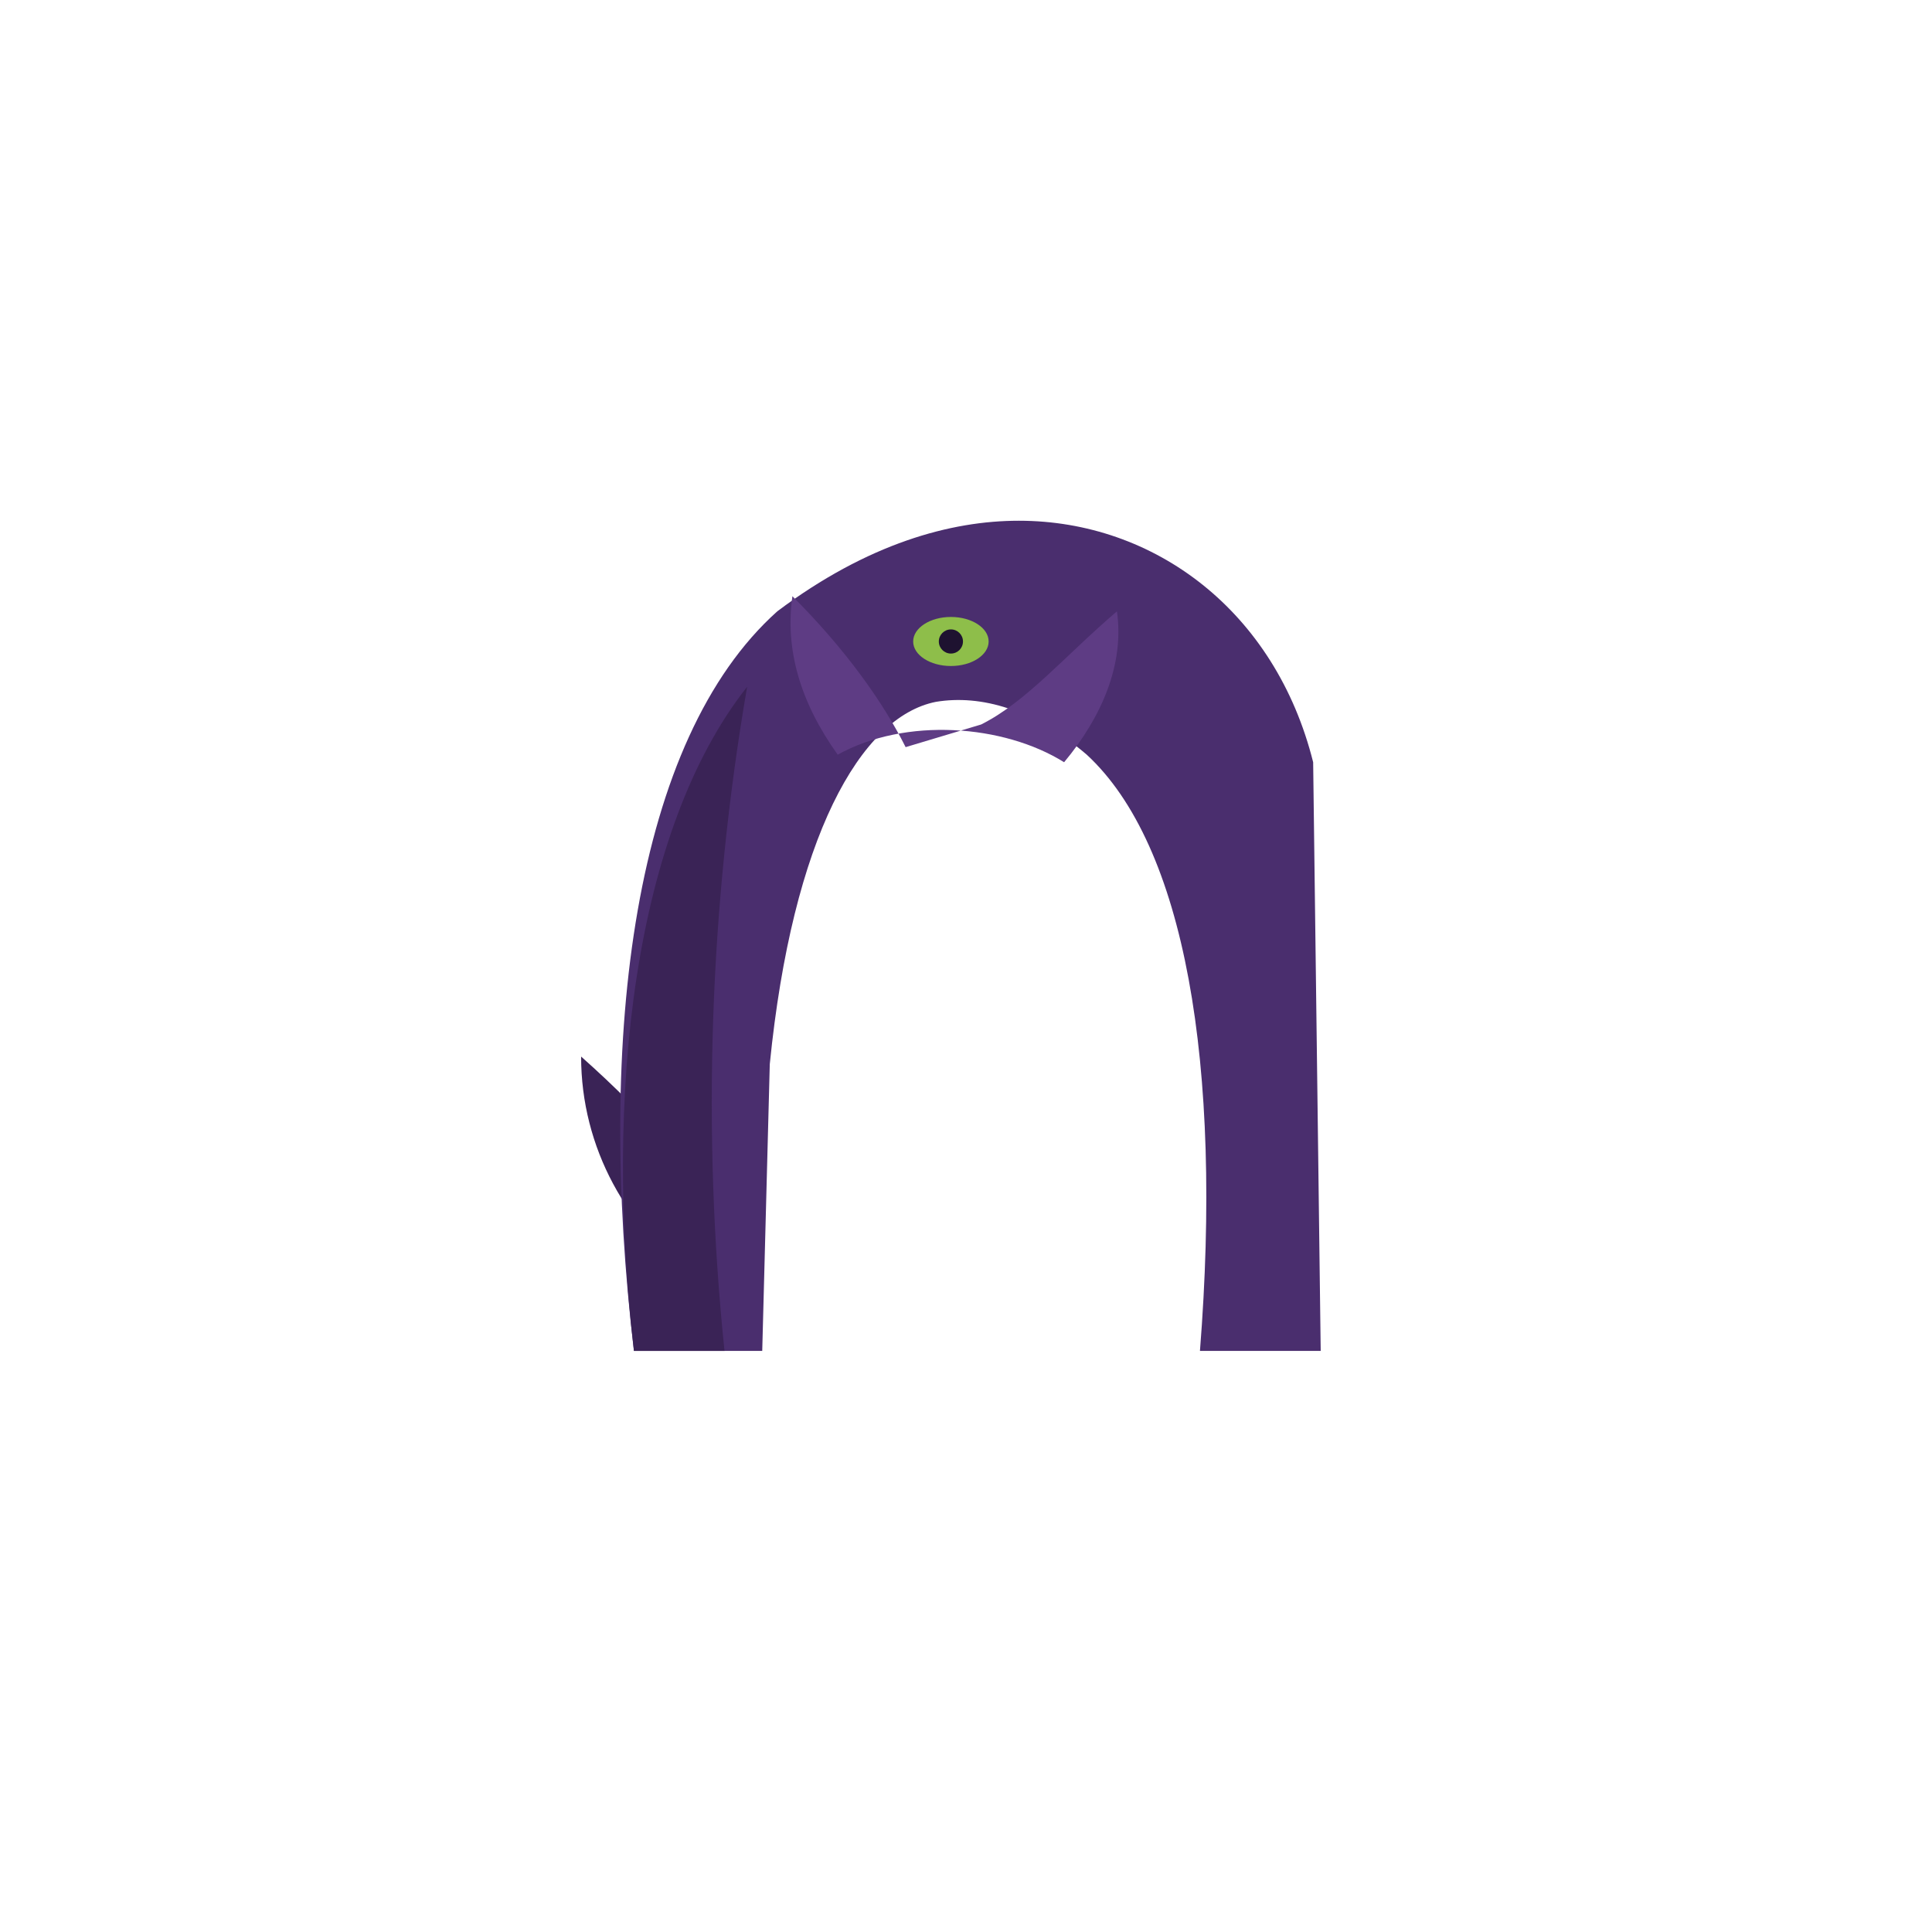
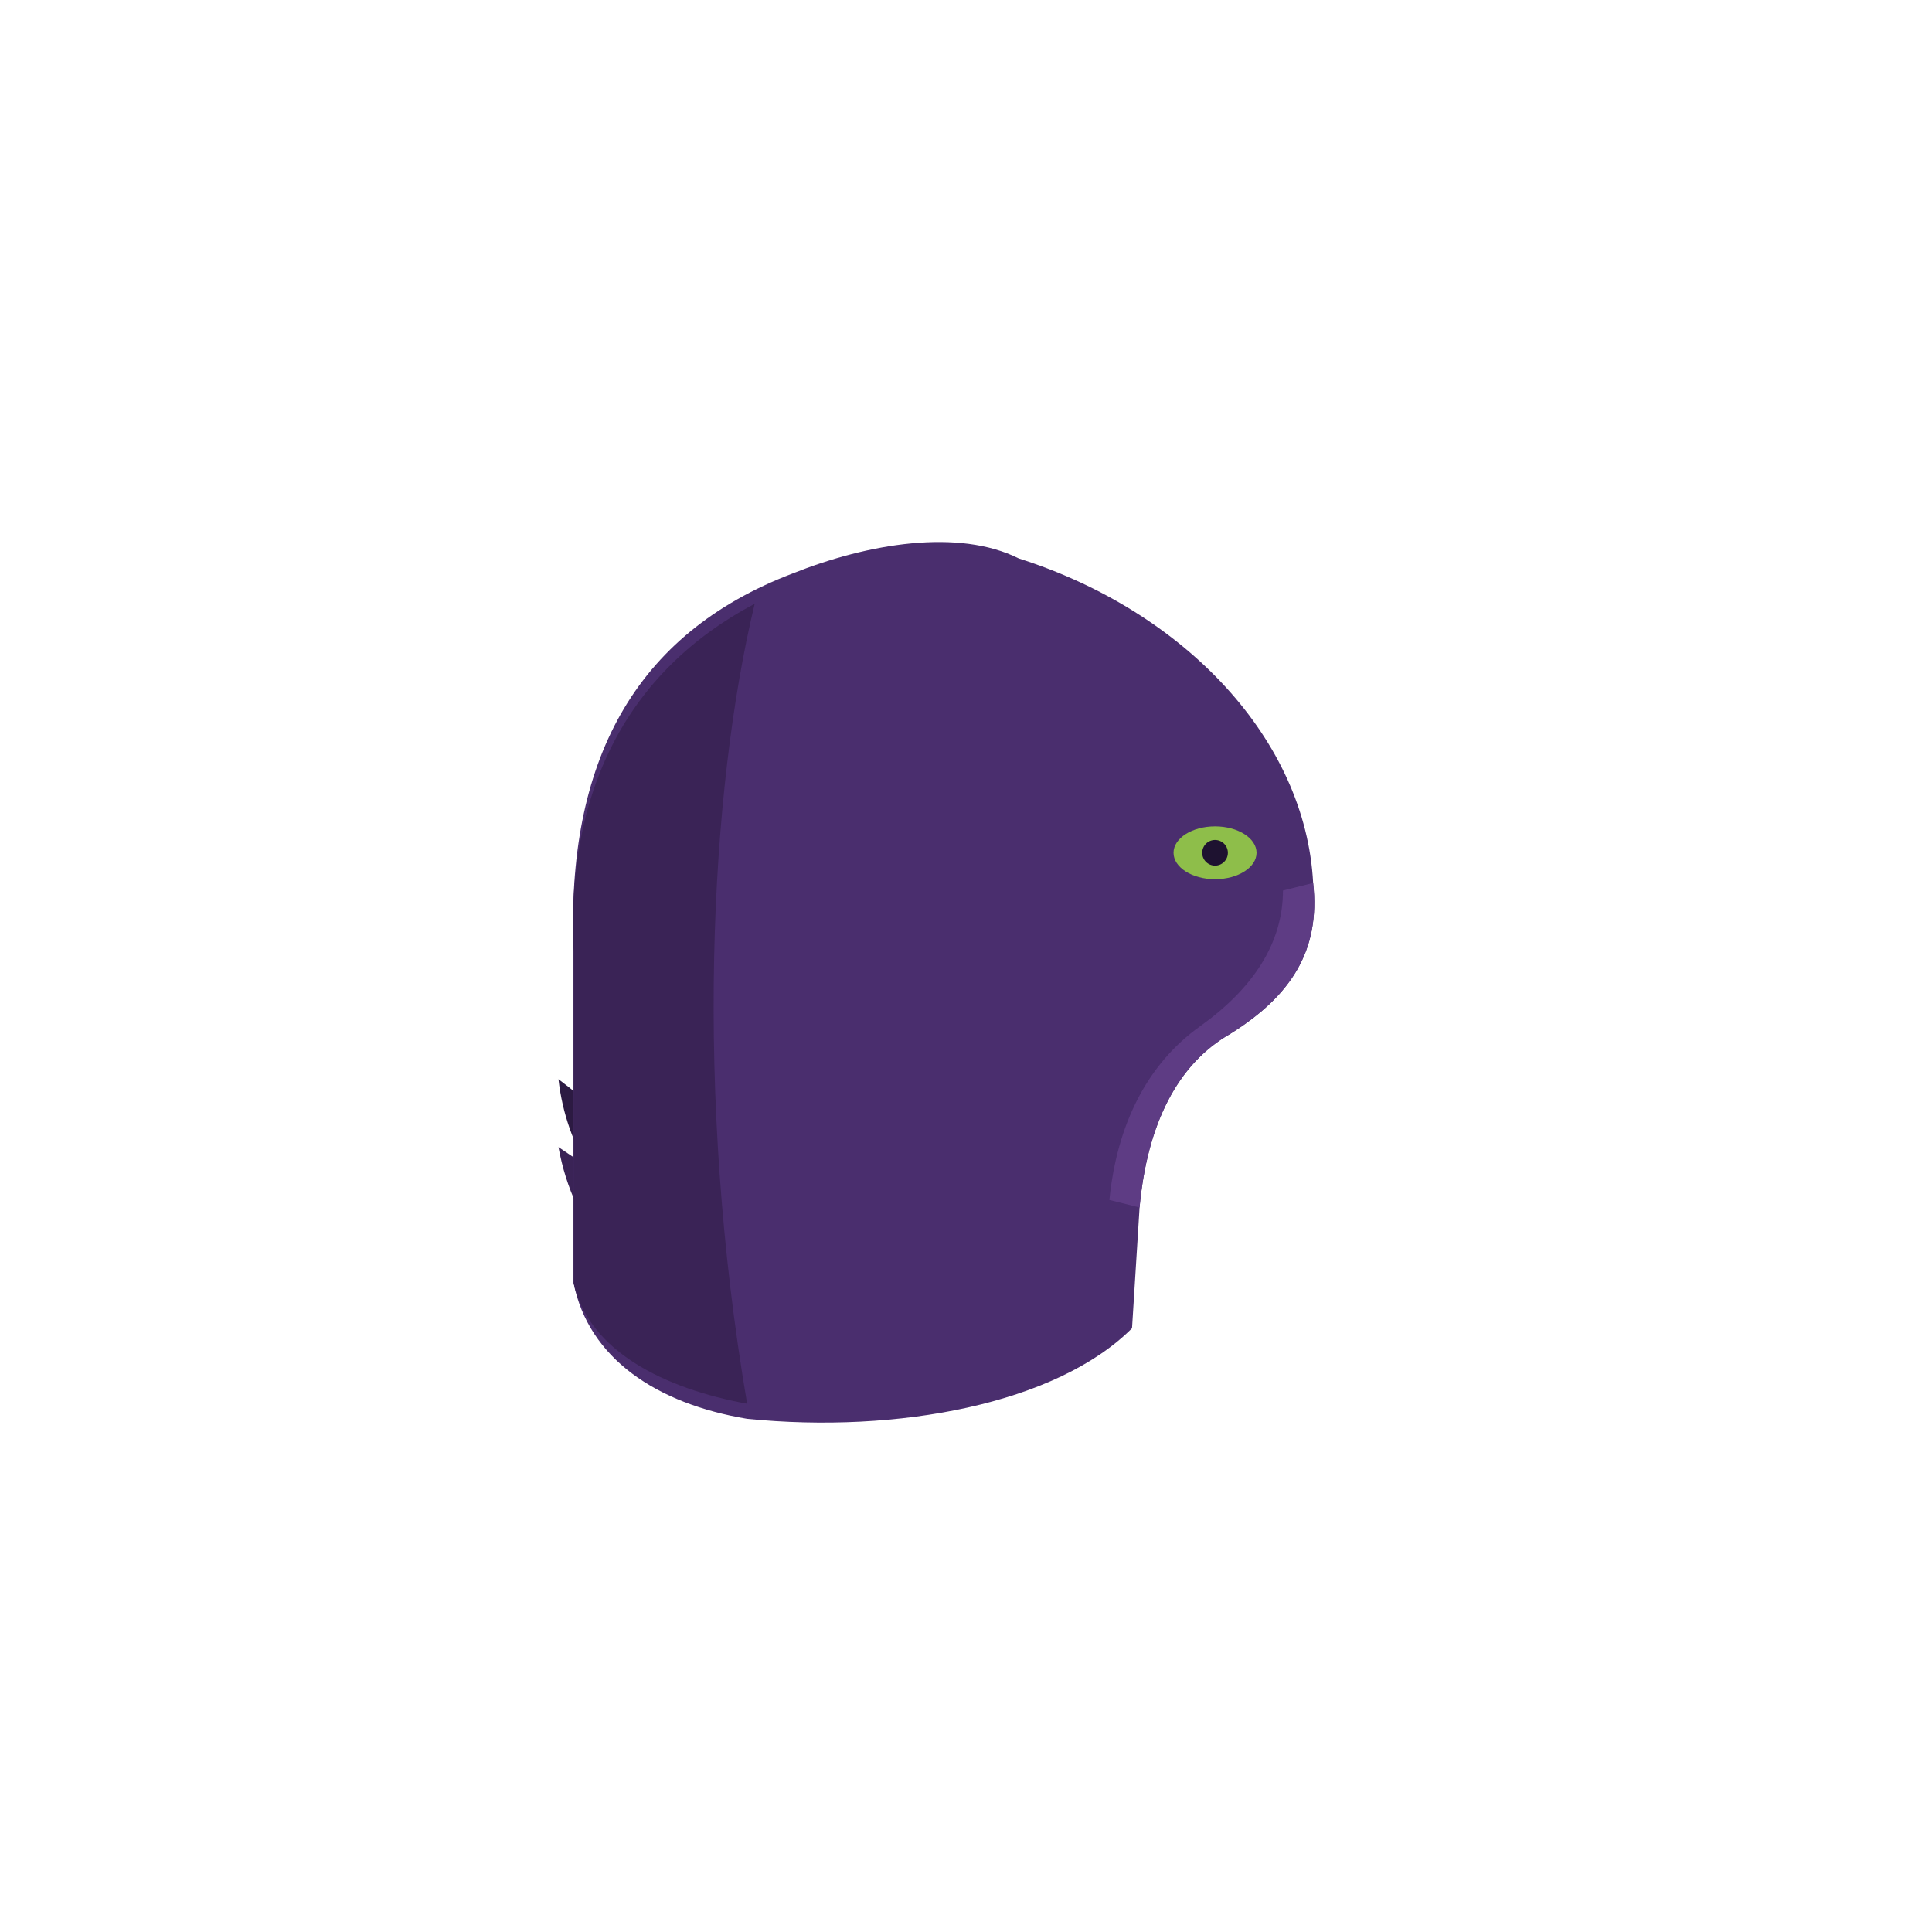
<svg xmlns="http://www.w3.org/2000/svg" viewBox="0 0 512 512" width="512" height="512">
-   <path d="M186 340 C166 326 154 304 154 280 C172 296 186 312 196 330 Z" fill="#3A2356" />
-   <path fill-rule="evenodd" d="M168 358 C158 274 168 196 206 162 C230 144 252 138 270 138 C306 138 338 162 348 202 L350 358 L318 358 C324 282 314 224 288 200 C274 188 260 184 248 186 C228 190 210 222 204 282 L202 358 Z" fill="#4A2E6E" />
-   <path d="M168 358 C160 290 168 220 198 182 C188 240 186 300 192 358 Z" fill="#3A2356" />
-   <path d="M222 200 C212 186 208 172 210 158 C224 172 234 186 240 198 L260 192 C272 186 282 174 296 162 C298 176 292 190 282 202 C266 192 240 190 222 200 Z" fill="#5E3C84" />
-   <ellipse cx="252" cy="170" rx="10" ry="6.5" fill="#8EBE4A" />
-   <circle cx="252" cy="170" r="3.2" fill="#1E1230" />
+   <path d="M186 348 C166 342 152 326 148 304 C166 316 182 328 192 344 Z" fill="#3A2356" />
+   <path d="M176 330 C160 320 150 304 148 286 C164 298 176 312 184 328 Z" fill="#2C1A42" />
+   <path d="M152 252 C150 202 168 168 210 152 C230 144 254 140 270 148 C314 162 346 196 348 234 C350 252 342 264 326 274 C312 282 304 298 302 320 L300 352 C280 372 238 380 198 376 C174 372 156 360 152 340 Z" fill="#4A2E6E" />
+   <path d="M152 252 C150 210 166 178 200 160 C188 210 184 290 198 372 C176 368 156 358 152 340 Z" fill="#3A2356" />
+   <path d="M348 234 C350 252 342 264 326 274 C312 282 304 298 302 320 L294 318 C296 298 304 282 318 272 C332 262 340 250 340 236 Z" fill="#5E3C84" />
+   <ellipse cx="322" cy="226" rx="11" ry="7" fill="#8EBE4A" />
+   <circle cx="322" cy="226" r="3.4" fill="#1E1230" />
</svg>
